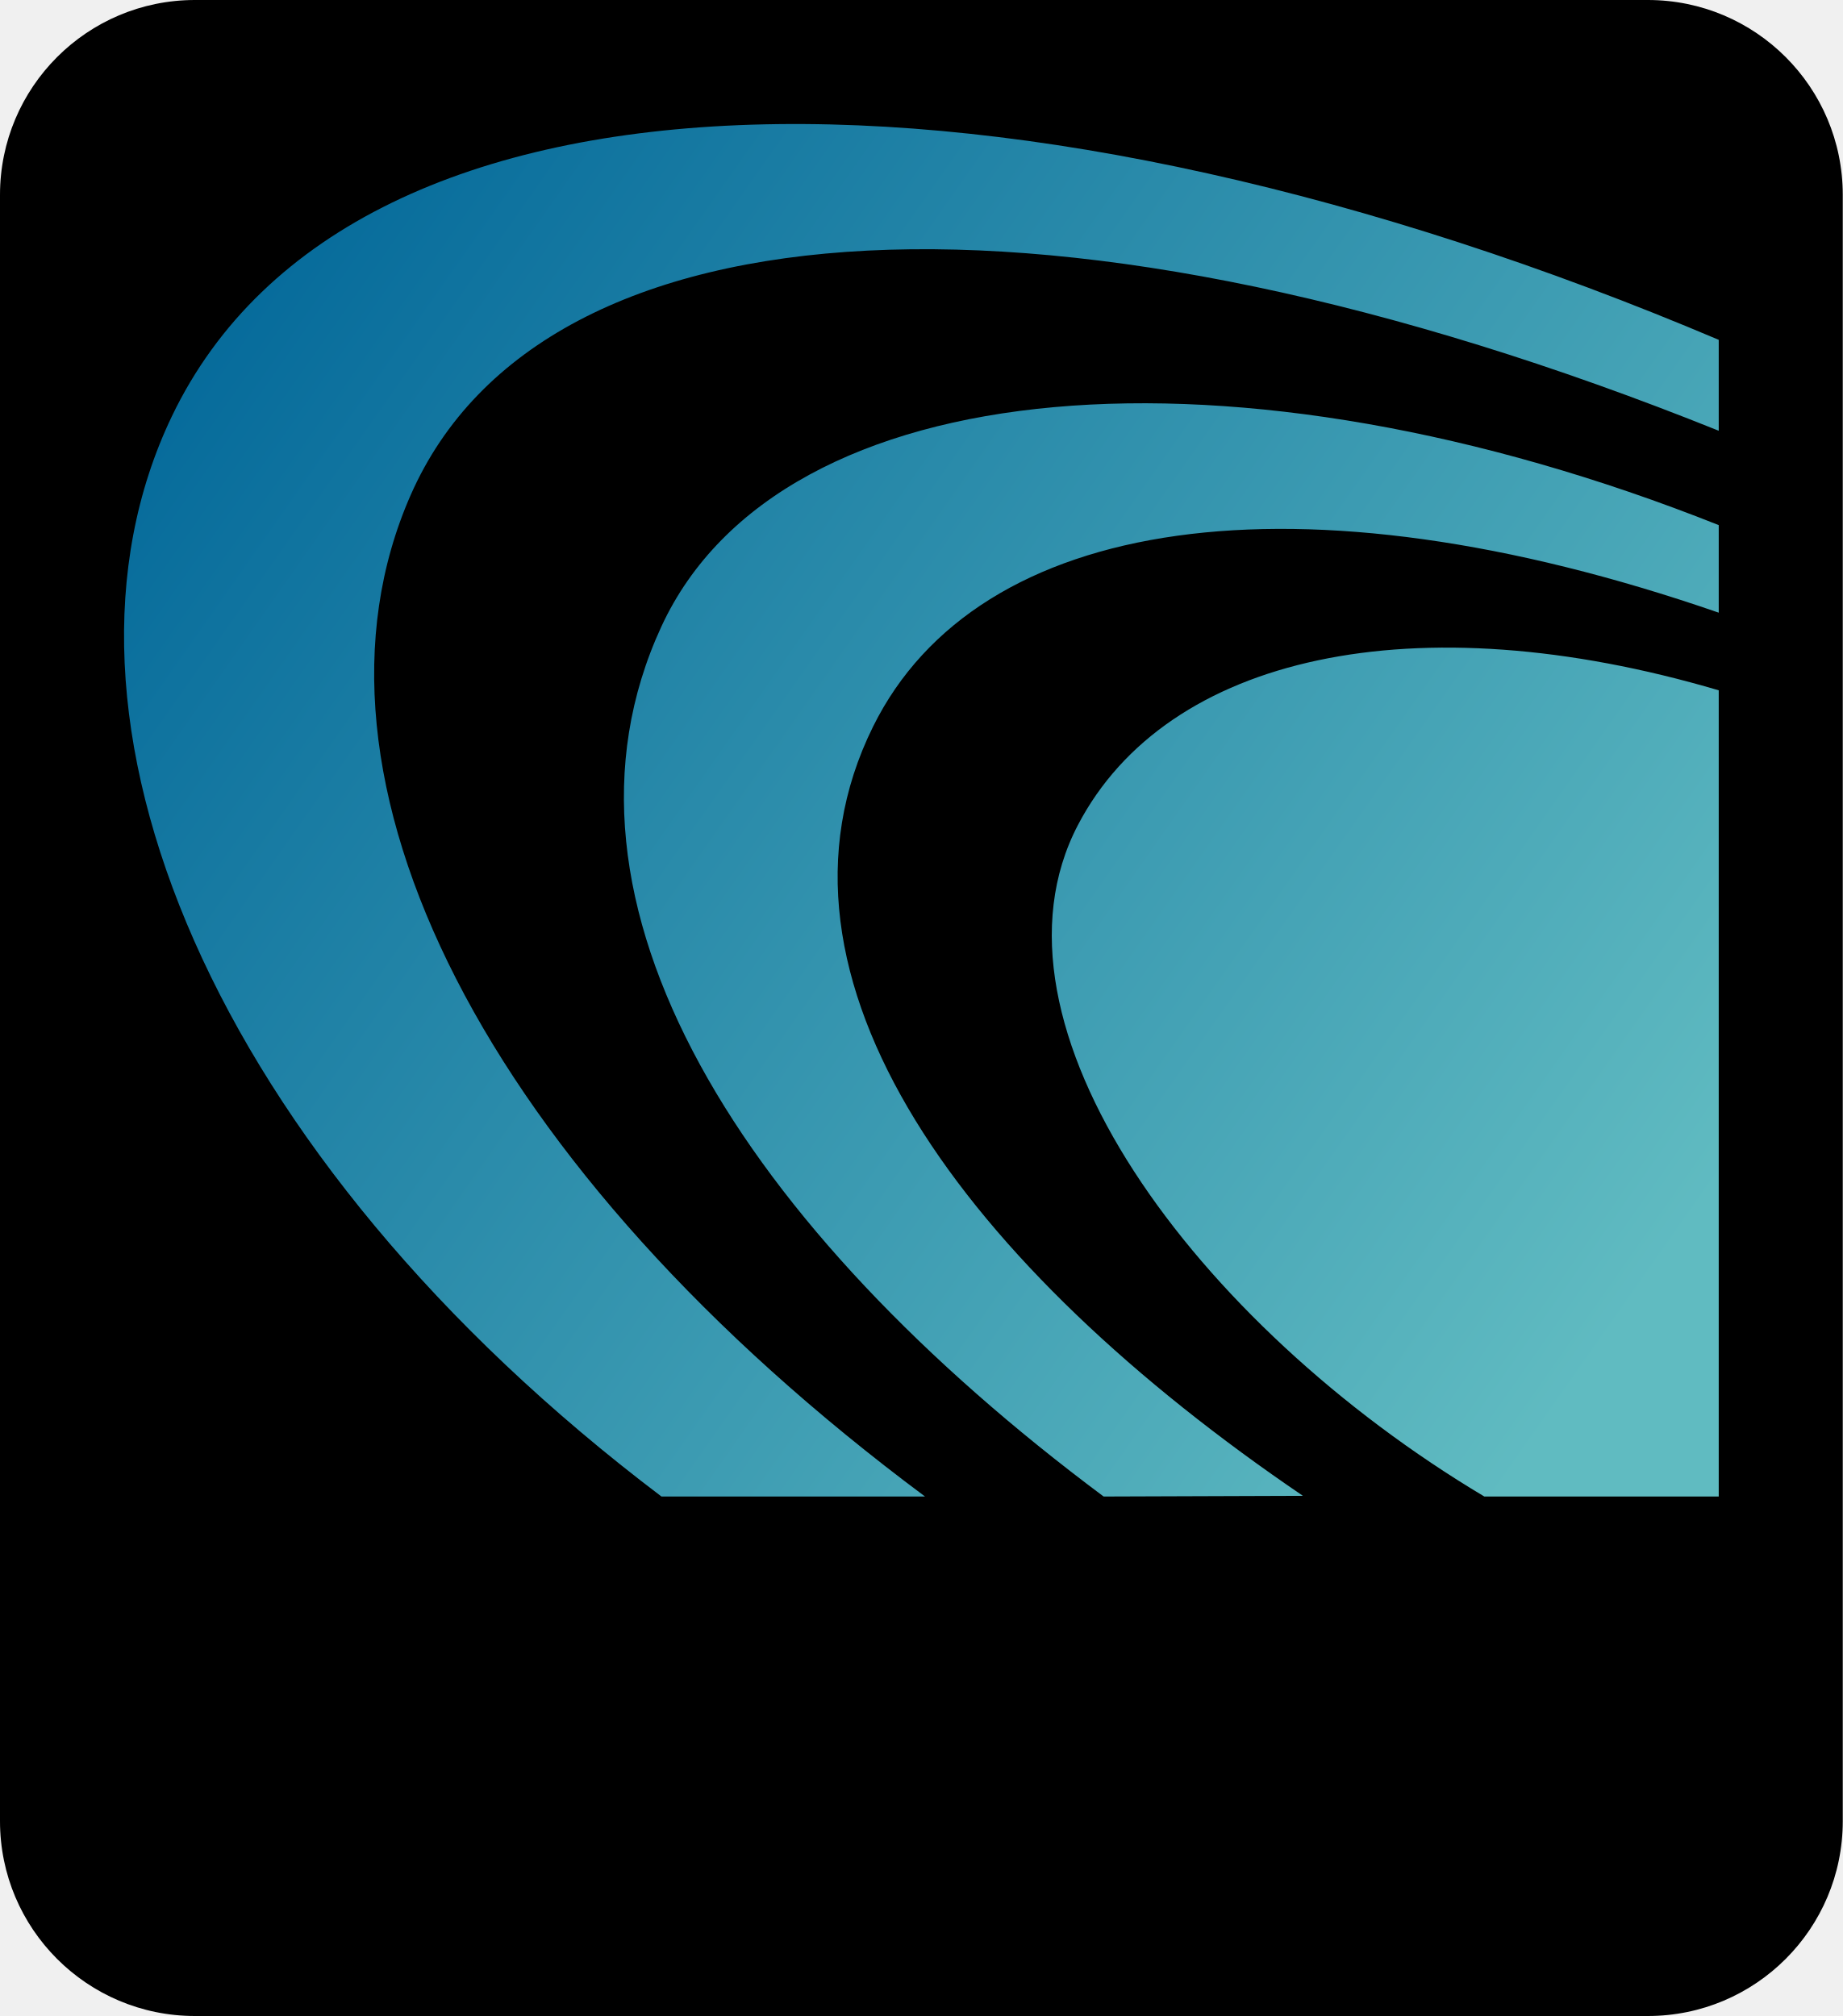
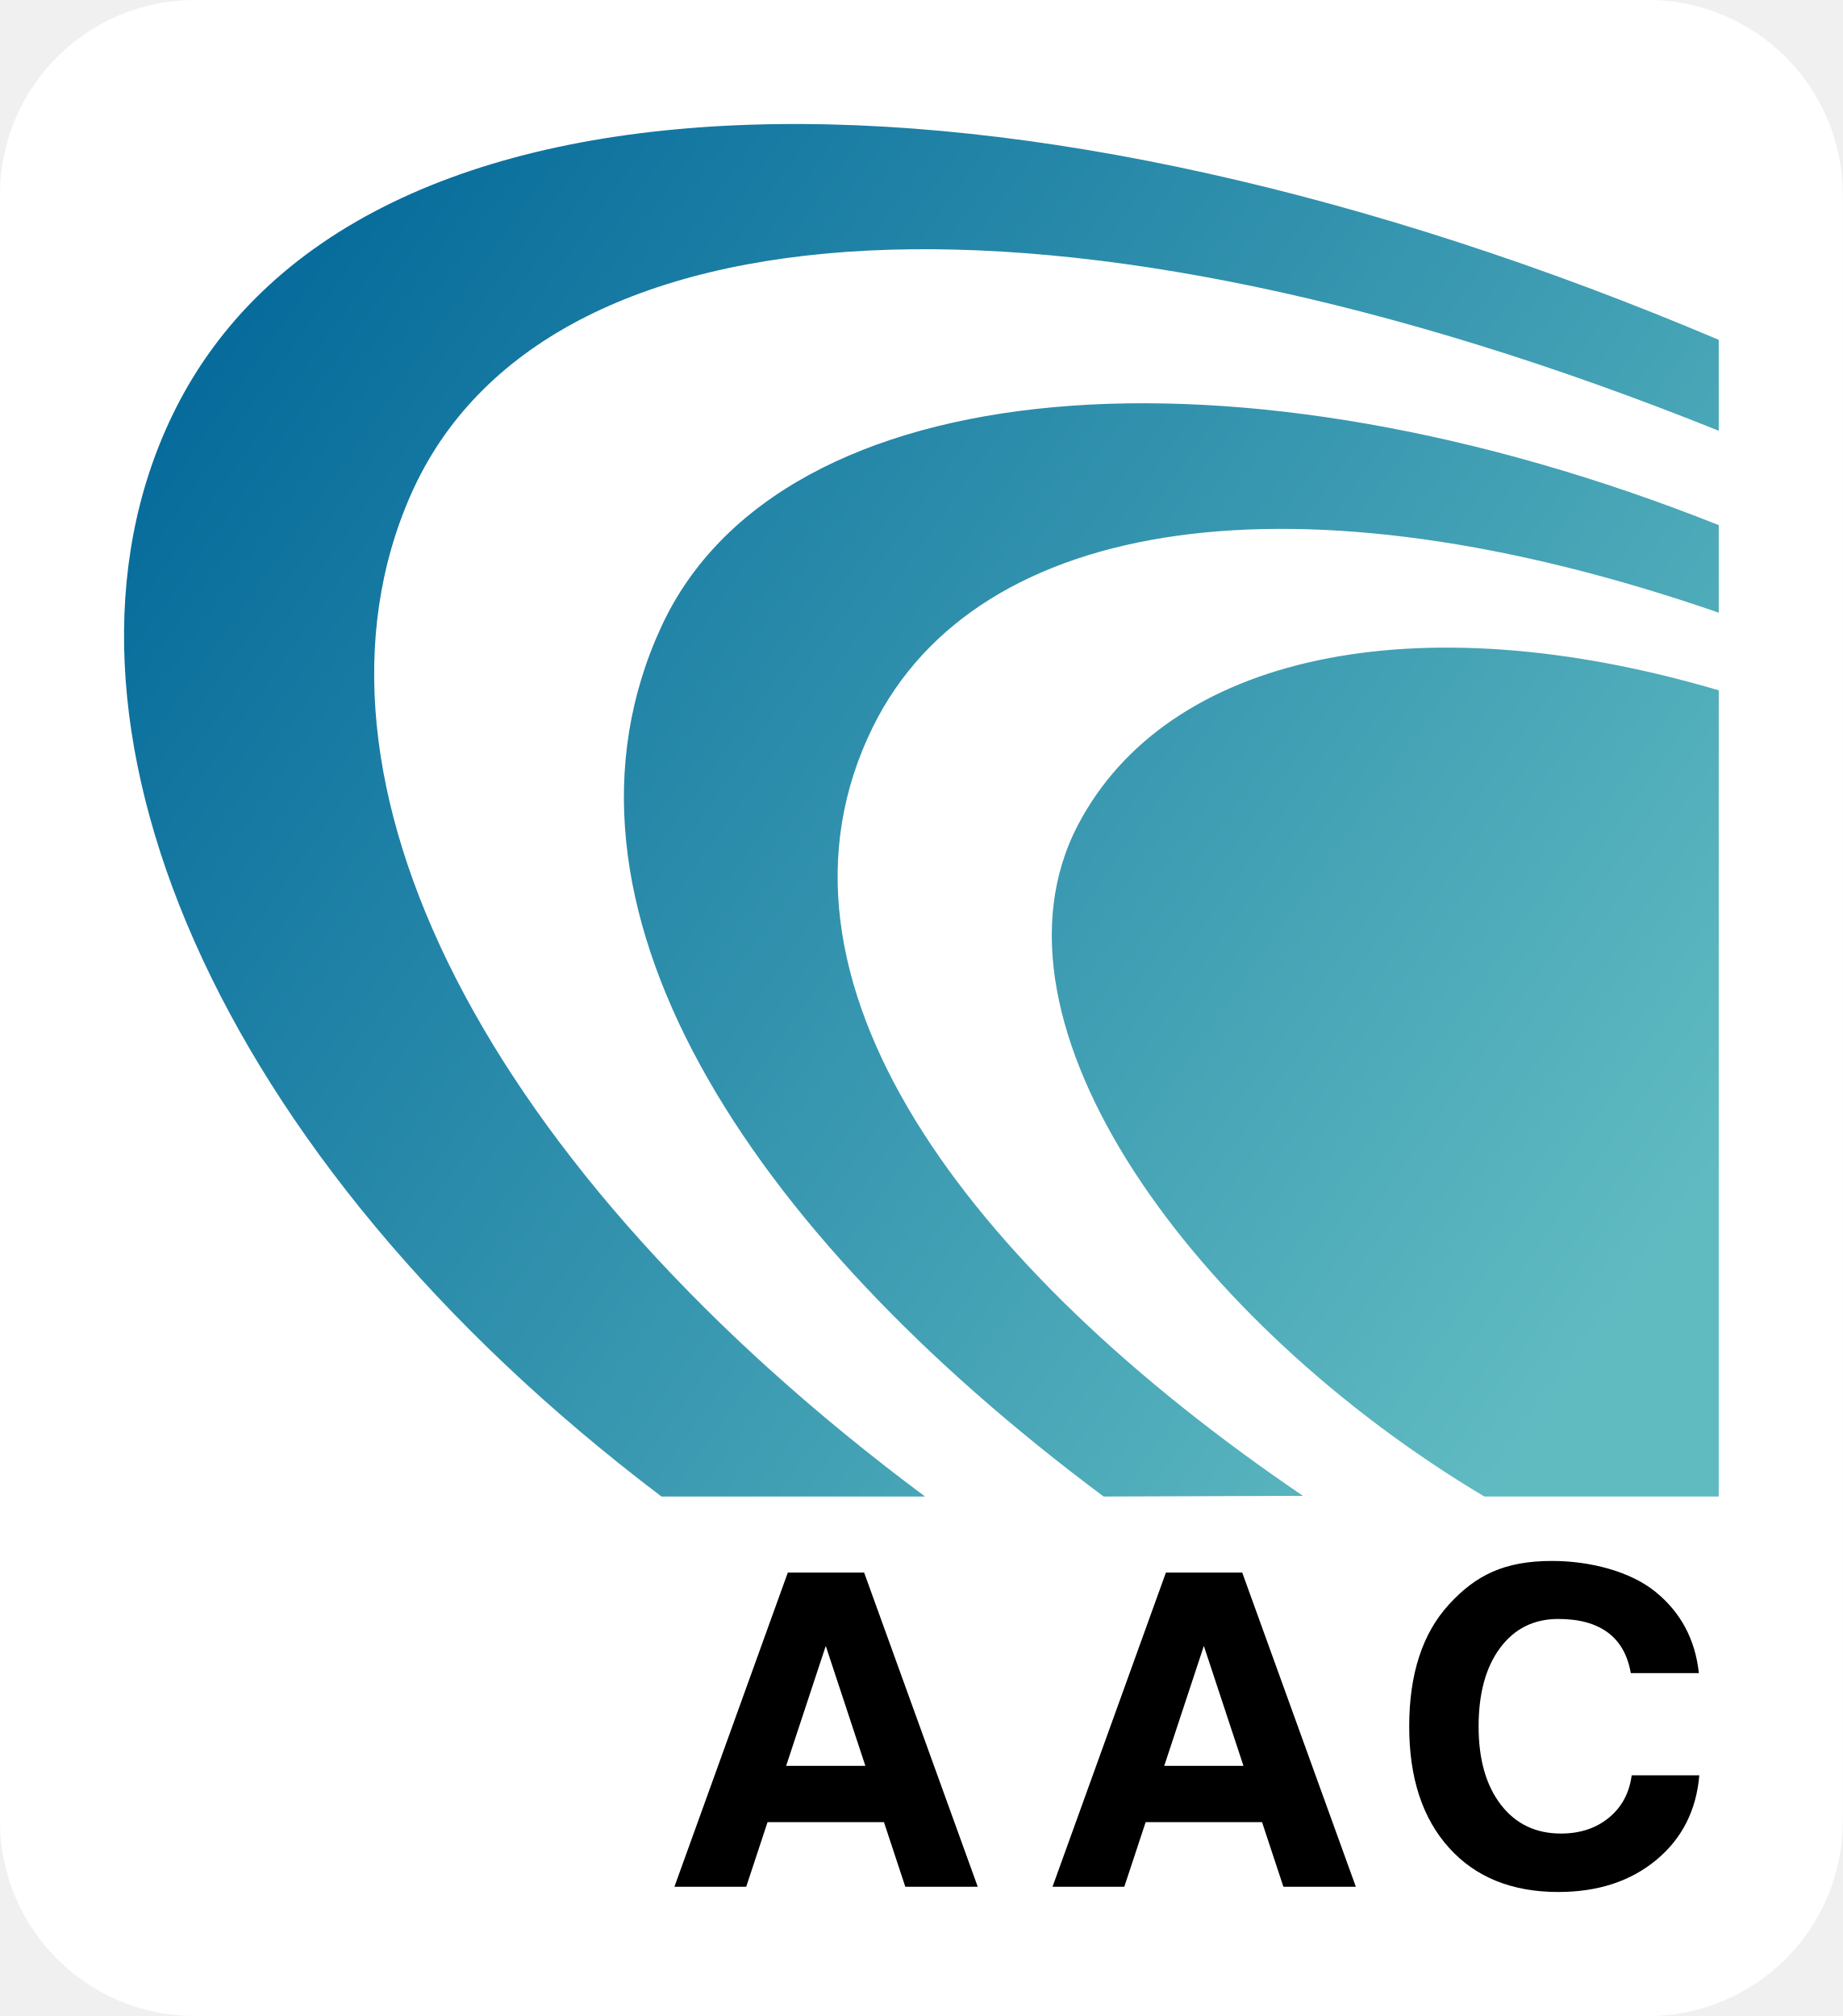
<svg xmlns="http://www.w3.org/2000/svg" viewBox="0 0 1040 1138" width="1040" height="1138" version="1.1">
-   <rect x="0" y="0" width="1040" height="1138" rx="110" ry="110" fill="#000000" />
+   <rect x="0" y="0" width="1040" height="1138" rx="110" ry="110" fill="#FFFFFF" />
  <g transform="translate(70, 70)">
    <defs>
      <linearGradient id="aac-gradient" gradientUnits="userSpaceOnUse" x1="1044.763" y1="759.358" x2="27.245" y2="45.055">
        <stop offset="0.169" stop-color="#60BBC1" />
        <stop offset="0.952" stop-color="#066B9B" />
      </linearGradient>
    </defs>
    <path fill="url(#aac-gradient)" d="M303.323,774.766C49.417,582.734-53.843,333.682,26.979,165.031 C129.621-49.155,505.539-45.431,900,121.83l-0.001,51.319C528.496,23.788,236.708,39.261,161.801,209.375 c-70.279,159.605,41.948,380.519,290.269,565.391H303.323z M665.337,774.378 C475.816,645.65,352.394,482.434,422.71,340.201c58.964-119.271,239.423-146.659,477.29-64.358L900,226.418 c-271.784-108.146-529.379-88.549-596.744,57.271c-71.989,155.831,46.88,339.908,249.61,491.077L665.337,774.378z M900,774.766V319.671c-171.23-50.52-311.469-19.959-361.639,76.026 c-58.898,112.682,66.699,282.064,229.358,379.07C767.718,774.766,900,774.766,900,774.766z" />
    <g fill="#000000">
      <path d="M310.619,995.054l63.995-177.352h43.08l64.119,177.352h-40.886l-12.046-36.477h-65.702 l-12.046,36.477H310.619z M373.676,926.786h44.707l-22.353-67.692L373.676,926.786z" />
      <path d="M524.005,995.054l63.995-177.352h43.08l64.119,177.352H654.313l-12.046-36.477h-65.702 l-12.046,36.477H524.005z M587.063,926.786h44.707l-22.353-67.692L587.063,926.786z" />
      <path d="M850.877,932.136h38.161c-1.68,19.829-9.78,35.764-24.311,47.804 c-14.521,12.04-32.949,18.055-55.283,18.055c-26.115,0-46.664-8.304-61.646-24.923 c-14.992-16.618-22.488-39.45-22.488-68.505c0-29.62,7.496-52.6,22.488-68.931 c14.982-16.331,31.015-24.506,58.139-24.506c21.326,0,44.144,5.827,58.416,17.461 c14.272,11.644,22.42,26.934,24.436,45.872h-38.42c-1.756-10.187-6.085-17.837-12.966-22.931 c-6.891-5.104-16.211-7.65-27.958-7.65c-13.773,0-24.705,5.44-32.815,16.311 c-8.101,10.881-12.151,25.676-12.151,44.375c0,18.541,4.175,33.247,12.535,44.128 c8.35,10.871,19.666,16.311,33.938,16.311c10.749,0,19.752-2.973,27.018-8.909 C845.224,950.162,849.533,942.175,850.877,932.136z" />
    </g>
  </g>
</svg>
